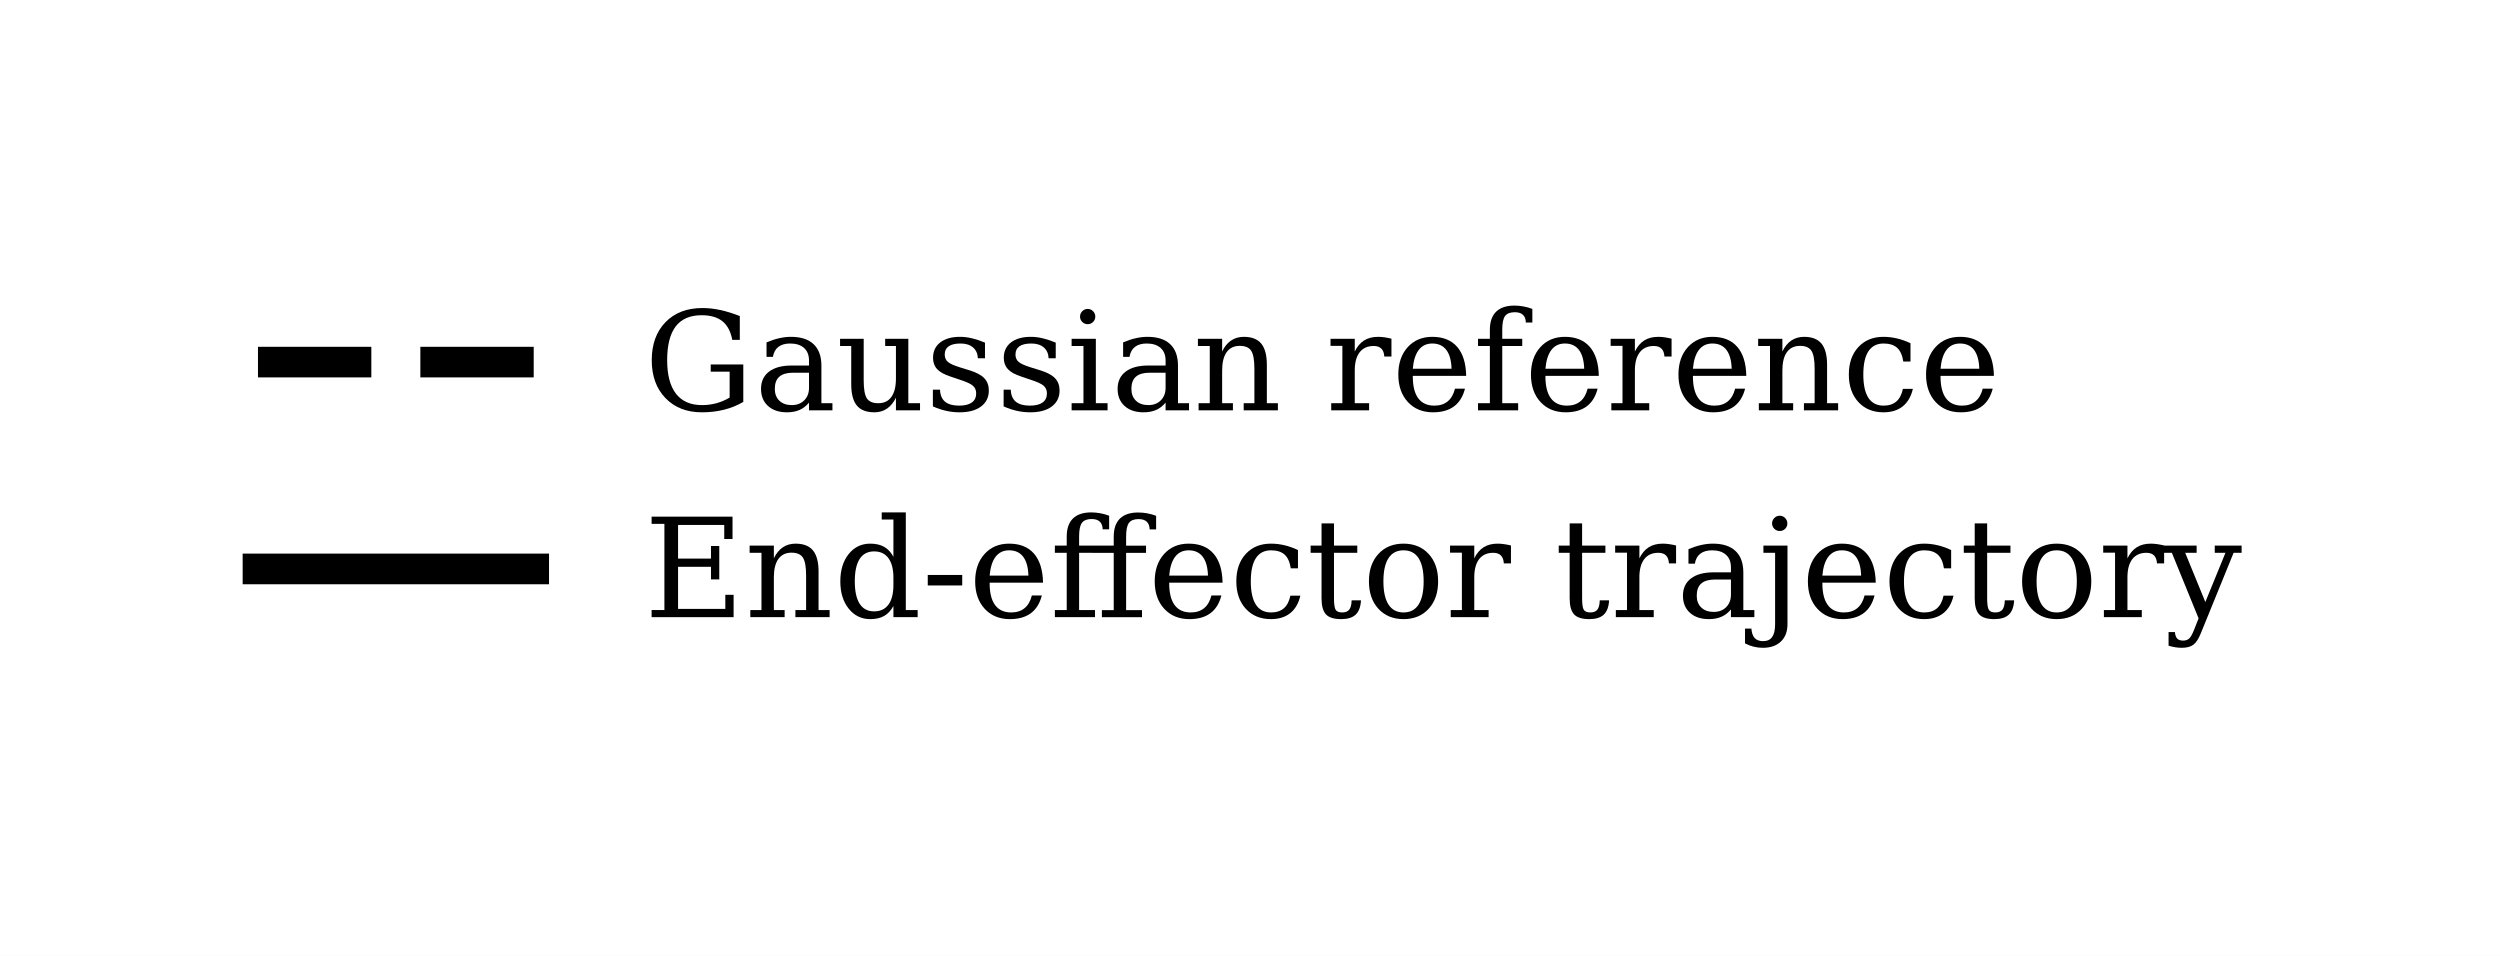
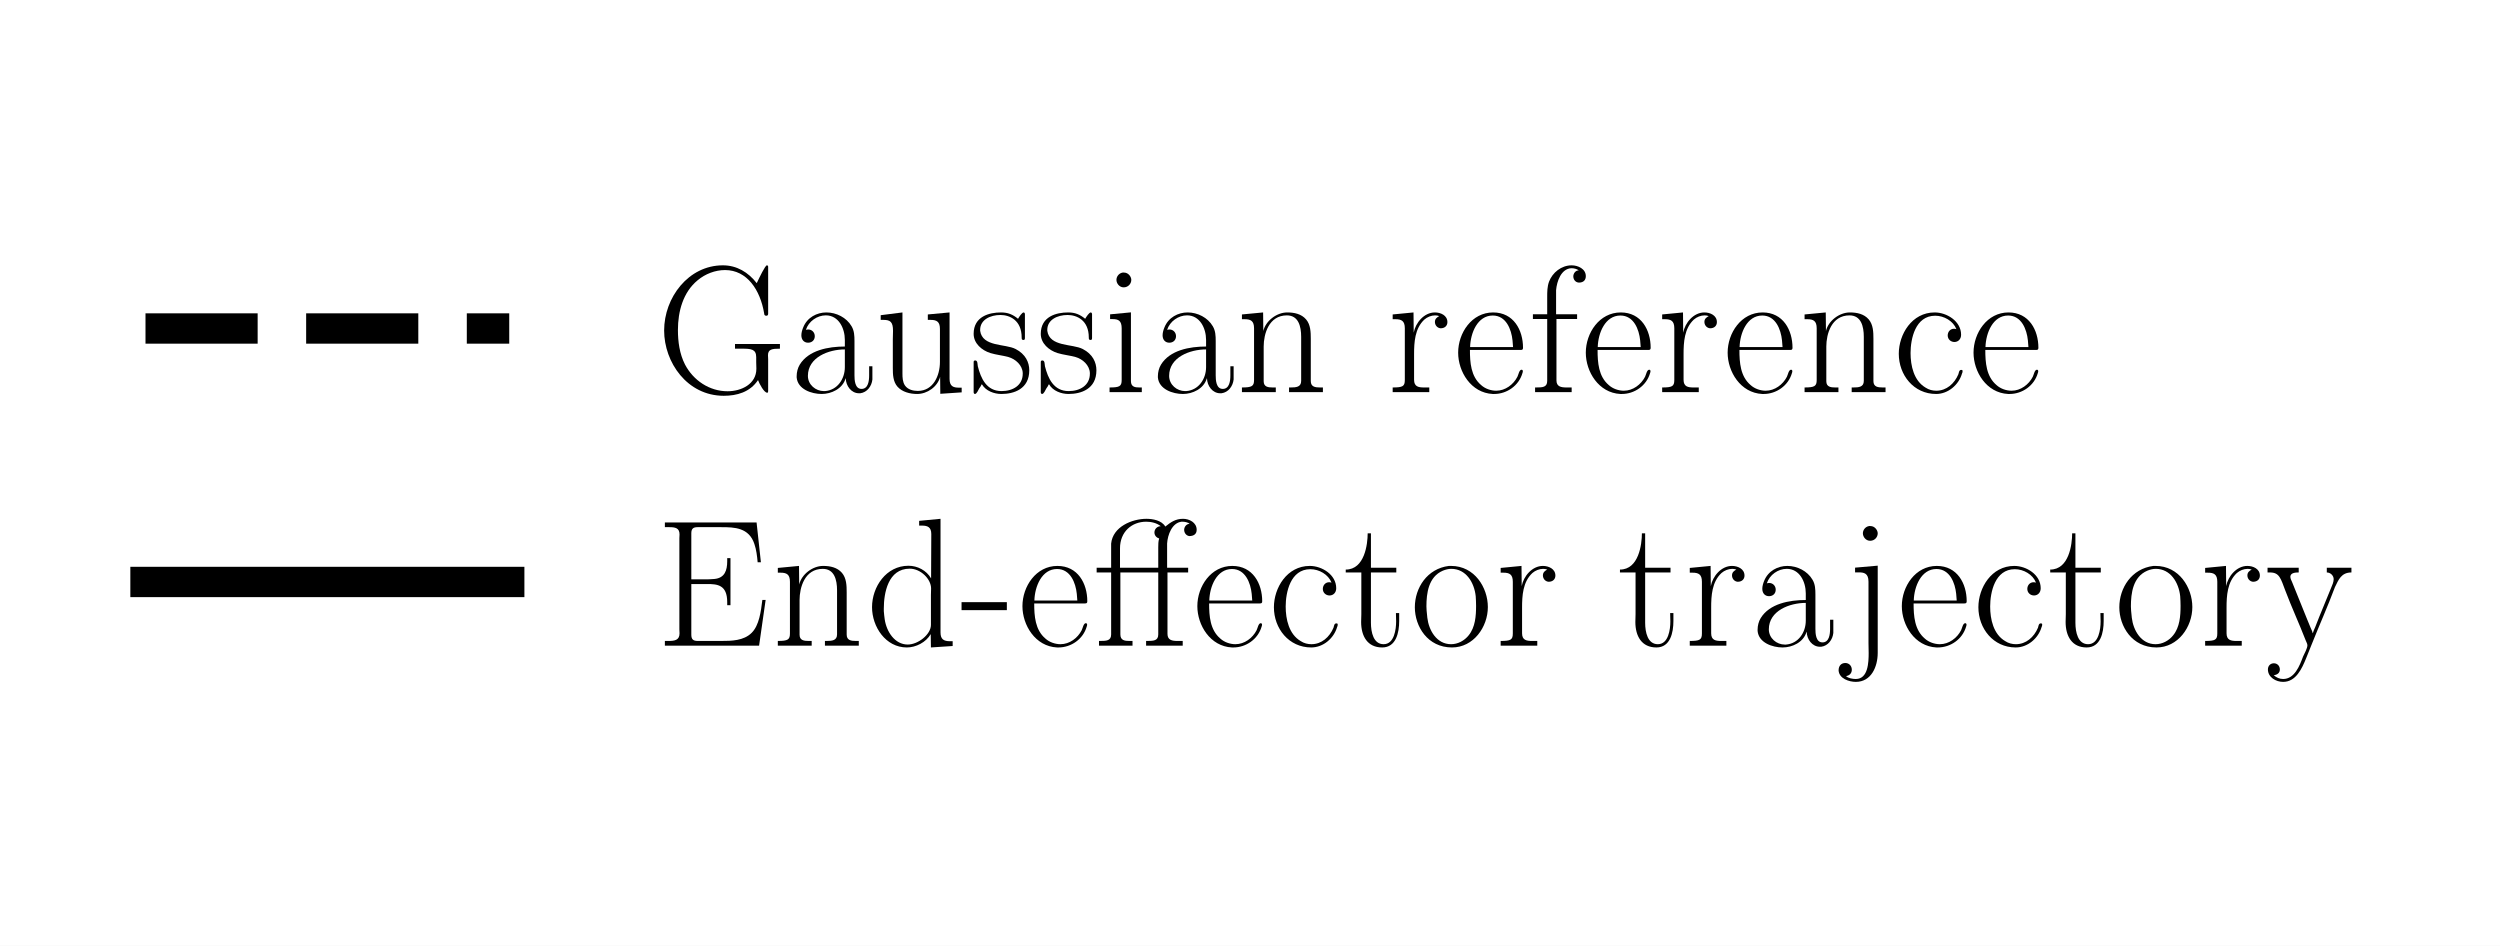
- <svg xmlns="http://www.w3.org/2000/svg" xmlns:xlink="http://www.w3.org/1999/xlink" width="244.8pt" height="93.6pt" viewBox="0 0 244.8 93.6" version="1.1">
+ <svg xmlns="http://www.w3.org/2000/svg" xmlns:xlink="http://www.w3.org/1999/xlink" width="247.427pt" height="93.6pt" viewBox="0 0 247.427 93.6" version="1.1">
  <defs>
    <style type="text/css">*{stroke-linejoin: round; stroke-linecap: butt}</style>
  </defs>
  <g id="figure_1">
    <g id="patch_1">
-       <path d="M 0 93.6  L 244.8 93.6  L 244.8 0  L 0 0  z " style="fill: #ffffff" />
+       <path d="M 0 93.6  L 247.427 93.6  L 247.427 0  L 0 0  z " style="fill: #ffffff" />
    </g>
    <g id="axes_1">
      <g id="legend_1">
        <g id="line2d_1">
-           <path d="M 25.261 35.457  L 38.761 35.457  L 52.261 35.457  " style="fill: none; stroke-dasharray: 11.1,4.8; stroke-dashoffset: 0; stroke: #000000; stroke-width: 3" />
+           <path d="M 14.4 32.513  L 32.4 32.513  L 50.4 32.513  " style="fill: none; stroke-dasharray: 11.1,4.8; stroke-dashoffset: 0; stroke: #000000; stroke-width: 3" />
        </g>
        <g id="text_1">
-           <g transform="translate(63.06117 40.18184) scale(0.135 -0.135)">
+           <g transform="translate(64.8 38.81279) scale(0.18 -0.18)">
            <defs>
-               <path id="DejaVuSerif-2a" d="M 4097 3272  Q 3988 3856 3641 4136  Q 3294 4416 2675 4416  Q 1869 4416 1472 3897  Q 1075 3378 1075 2328  Q 1075 1300 1484 772  Q 1894 244 2688 244  Q 3041 244 3362 331  Q 3684 419 3975 594  L 3975 1797  L 3097 1797  L 3097 2131  L 4609 2131  L 4609 391  Q 4194 150 3714 29  Q 3234 -91 2688 -91  Q 1631 -91 995 570  Q 359 1231 359 2328  Q 359 3434 996 4092  Q 1634 4750 2713 4750  Q 3113 4750 3539 4658  Q 3966 4566 4447 4378  L 4447 3272  L 4097 3272  z " transform="scale(0.015625)" />
-               <path id="DejaVuSerif-44" d="M 2547 1044  L 2547 1747  L 1806 1747  Q 1378 1747 1168 1562  Q 959 1378 959 997  Q 959 650 1171 447  Q 1384 244 1747 244  Q 2106 244 2326 466  Q 2547 688 2547 1044  z M 3122 2075  L 3122 331  L 3634 331  L 3634 0  L 2547 0  L 2547 359  Q 2356 128 2106 18  Q 1856 -91 1522 -91  Q 969 -91 644 203  Q 319 497 319 997  Q 319 1513 691 1797  Q 1063 2081 1741 2081  L 2547 2081  L 2547 2309  Q 2547 2688 2317 2895  Q 2088 3103 1672 3103  Q 1328 3103 1125 2947  Q 922 2791 872 2484  L 575 2484  L 575 3156  Q 875 3284 1158 3348  Q 1441 3413 1709 3413  Q 2400 3413 2761 3070  Q 3122 2728 3122 2075  z " transform="scale(0.015625)" />
-               <path id="DejaVuSerif-58" d="M 2266 3322  L 3341 3322  L 3341 331  L 3884 331  L 3884 0  L 2766 0  L 2766 588  Q 2606 256 2353 82  Q 2100 -91 1766 -91  Q 1213 -91 952 223  Q 691 538 691 1209  L 691 2988  L 172 2988  L 172 3322  L 1269 3322  L 1269 1388  Q 1269 781 1417 556  Q 1566 331 1947 331  Q 2347 331 2556 625  Q 2766 919 2766 1478  L 2766 2988  L 2266 2988  L 2266 3322  z " transform="scale(0.015625)" />
-               <path id="DejaVuSerif-56" d="M 359 184  L 359 959  L 691 959  Q 703 588 923 403  Q 1144 219 1575 219  Q 1963 219 2166 364  Q 2369 509 2369 788  Q 2369 1006 2220 1140  Q 2072 1275 1594 1428  L 1178 1569  Q 750 1706 558 1912  Q 366 2119 366 2438  Q 366 2894 700 3153  Q 1034 3413 1625 3413  Q 1888 3413 2178 3344  Q 2469 3275 2778 3144  L 2778 2419  L 2447 2419  Q 2434 2741 2221 2922  Q 2009 3103 1644 3103  Q 1281 3103 1095 2975  Q 909 2847 909 2591  Q 909 2381 1050 2254  Q 1191 2128 1613 1997  L 2069 1856  Q 2541 1709 2748 1489  Q 2956 1269 2956 922  Q 2956 450 2595 179  Q 2234 -91 1600 -91  Q 1278 -91 972 -22  Q 666 47 359 184  z " transform="scale(0.015625)" />
-               <path id="DejaVuSerif-4c" d="M 622 4353  Q 622 4497 726 4603  Q 831 4709 978 4709  Q 1122 4709 1226 4603  Q 1331 4497 1331 4353  Q 1331 4206 1228 4103  Q 1125 4000 978 4000  Q 831 4000 726 4103  Q 622 4206 622 4353  z M 1356 331  L 1900 331  L 1900 0  L 231 0  L 231 331  L 781 331  L 781 2988  L 231 2988  L 231 3322  L 1356 3322  L 1356 331  z " transform="scale(0.015625)" />
-               <path id="DejaVuSerif-51" d="M 263 0  L 263 331  L 781 331  L 781 2988  L 231 2988  L 231 3322  L 1356 3322  L 1356 2731  Q 1516 3069 1770 3241  Q 2025 3413 2363 3413  Q 2913 3413 3172 3097  Q 3431 2781 3431 2113  L 3431 331  L 3944 331  L 3944 0  L 2356 0  L 2356 331  L 2853 331  L 2853 1931  Q 2853 2541 2703 2767  Q 2553 2994 2175 2994  Q 1775 2994 1565 2701  Q 1356 2409 1356 1850  L 1356 331  L 1856 331  L 1856 0  L 263 0  z " transform="scale(0.015625)" />
-               <path id="DejaVuSerif-3" transform="scale(0.015625)" />
-               <path id="DejaVuSerif-55" d="M 3059 3328  L 3059 2497  L 2728 2497  Q 2713 2744 2591 2866  Q 2469 2988 2234 2988  Q 1809 2988 1582 2694  Q 1356 2400 1356 1850  L 1356 331  L 2022 331  L 2022 0  L 263 0  L 263 331  L 781 331  L 781 2994  L 231 2994  L 231 3322  L 1356 3322  L 1356 2731  Q 1525 3078 1790 3245  Q 2056 3413 2438 3413  Q 2578 3413 2733 3391  Q 2888 3369 3059 3328  z " transform="scale(0.015625)" />
-               <path id="DejaVuSerif-48" d="M 3469 1600  L 991 1600  L 991 1575  Q 991 903 1244 561  Q 1497 219 1991 219  Q 2369 219 2611 417  Q 2853 616 2950 1006  L 3413 1006  Q 3275 459 2904 184  Q 2534 -91 1931 -91  Q 1203 -91 761 389  Q 319 869 319 1663  Q 319 2450 753 2931  Q 1188 3413 1894 3413  Q 2647 3413 3050 2948  Q 3453 2484 3469 1600  z M 2791 1931  Q 2772 2513 2545 2808  Q 2319 3103 1894 3103  Q 1497 3103 1269 2806  Q 1041 2509 991 1931  L 2791 1931  z " transform="scale(0.015625)" />
-               <path id="DejaVuSerif-49" d="M 2753 4078  L 2450 4078  Q 2447 4313 2317 4434  Q 2188 4556 1941 4556  Q 1619 4556 1487 4379  Q 1356 4203 1356 3750  L 1356 3322  L 2284 3322  L 2284 2988  L 1356 2988  L 1356 331  L 2094 331  L 2094 0  L 231 0  L 231 331  L 781 331  L 781 2988  L 231 2988  L 231 3322  L 781 3322  L 781 3738  Q 781 4294 1070 4578  Q 1359 4863 1919 4863  Q 2128 4863 2337 4825  Q 2547 4788 2753 4709  L 2753 4078  z " transform="scale(0.015625)" />
-               <path id="DejaVuSerif-46" d="M 3291 997  Q 3169 466 2822 187  Q 2475 -91 1925 -91  Q 1200 -91 759 389  Q 319 869 319 1663  Q 319 2459 759 2936  Q 1200 3413 1925 3413  Q 2241 3413 2553 3339  Q 2866 3266 3181 3116  L 3181 2266  L 2847 2266  Q 2781 2703 2561 2903  Q 2341 3103 1931 3103  Q 1466 3103 1228 2742  Q 991 2381 991 1663  Q 991 944 1227 581  Q 1463 219 1931 219  Q 2303 219 2525 412  Q 2747 606 2828 997  L 3291 997  z " transform="scale(0.015625)" />
+               <path id="SFRM1728-34" d="M 3648 427  C 3693 304 3859 -20 3974 -20  C 4006 -20 4006 19 4006 51  L 4006 1166  C 4006 1205 4000 1257 4000 1302  C 4000 1516 4141 1536 4422 1536  L 4422 1702  L 2835 1702  L 2835 1536  L 3084 1536  C 3398 1536 3584 1522 3584 1237  L 3584 1062  C 3584 984 3590 907 3590 829  C 3590 284 3059 32 2572 32  C 1932 32 1363 414 1068 978  C 876 1354 819 1786 819 2197  C 819 2847 998 3528 1516 3953  C 1785 4178 2137 4313 2483 4313  C 3257 4313 3725 3619 3865 2782  C 3865 2744 3878 2699 3936 2699  C 3981 2699 4006 2718 4006 2770  L 4006 4422  C 4006 4447 4000 4480 3961 4480  C 3904 4480 3699 4056 3603 3850  C 3302 4236 2899 4480 2406 4480  C 1190 4480 332 3342 332 2178  C 332 1056 1145 -128 2438 -128  C 2899 -128 3366 0 3648 427  z " transform="scale(0.015625)" />
+               <path id="SFRM1728-77" d="M 620 2201  C 716 2502 1017 2713 1324 2713  C 1772 2713 1996 2265 1996 1843  L 1996 1612  C 1414 1612 716 1484 403 972  C 332 857 294 704 294 569  L 294 518  C 332 102 819 -64 1177 -64  C 1516 -64 1913 115 2022 486  L 2028 486  C 2035 224 2220 -39 2496 -39  L 2540 -39  C 2784 -7 2944 211 2969 448  L 2969 915  L 2854 915  L 2854 595  C 2854 396 2822 115 2585 115  C 2348 115 2336 435 2336 595  L 2336 1804  C 2336 1990 2329 2169 2233 2329  C 2054 2636 1696 2816 1344 2816  C 1011 2816 665 2643 524 2284  C 492 2208 460 2105 460 2009  C 460 1849 556 1747 697 1747  C 832 1747 934 1836 934 1977  C 934 2112 832 2214 704 2214  C 678 2214 646 2208 620 2201  z M 1996 1510  L 1996 883  C 1996 467 1734 70 1292 38  L 1254 38  C 966 38 691 262 691 576  C 691 1235 1427 1510 1996 1510  z " transform="scale(0.015625)" />
+               <path id="SFRM1728-1de" d="M 256 2719  L 256 2553  L 352 2553  C 595 2553 691 2483 691 2164  C 691 2062 684 1959 684 1864  L 684 855  C 684 625 691 370 851 191  C 1017 6 1292 -64 1542 -64  C 1900 -64 2265 191 2355 542  L 2361 -58  L 3116 -7  L 3116 159  L 3020 159  C 2816 159 2688 210 2688 472  L 2688 2816  L 1920 2745  L 1920 2553  L 2022 2553  C 2240 2553 2348 2483 2348 2234  L 2348 1066  C 2348 593 2118 44 1568 44  C 1401 44 1216 89 1113 236  C 1030 357 1024 517 1024 663  L 1024 2816  L 256 2719  z " transform="scale(0.015625)" />
+               <path id="SFRM1728-1bd" d="M 480 275  L 492 275  C 627 44 921 -64 1177 -64  C 1619 -64 2163 108 2163 774  C 2163 1056 2028 1344 1683 1523  C 1318 1715 505 1593 428 2169  L 428 2201  C 428 2560 787 2726 1145 2726  C 1472 2726 1894 2540 1894 1932  C 1894 1881 1894 1843 1958 1843  C 2003 1843 2009 1875 2009 1920  L 2009 2752  C 2009 2777 1996 2816 1964 2816  C 1907 2816 1811 2668 1766 2592  C 1580 2745 1408 2816 1164 2816  C 748 2816 198 2675 198 2060  C 198 1721 486 1478 787 1382  C 998 1318 1216 1299 1427 1241  C 1676 1171 1920 953 1932 678  L 1932 652  C 1932 243 1587 38 1184 38  C 652 38 454 486 345 915  C 332 985 345 1120 256 1120  C 204 1120 198 1094 198 1056  L 198 0  C 198 -26 211 -64 243 -64  C 307 -64 358 70 396 134  C 428 179 460 224 480 275  z " transform="scale(0.015625)" />
+               <path id="SFRM1728-16b" d="M 275 2749  L 275 2581  L 364 2581  C 569 2581 684 2523 684 2253  L 684 430  C 684 205 608 166 256 166  L 256 0  L 1395 0  L 1395 166  L 1305 166  C 1158 166 1011 185 1011 391  L 1011 2819  L 275 2749  z M 716 4224  C 576 4198 499 4075 499 3966  C 499 3843 601 3702 755 3702  C 915 3702 1024 3831 1024 3966  C 1024 4076 921 4224 768 4224  C 748 4230 729 4224 716 4224  z " transform="scale(0.015625)" />
+               <path id="SFRM1728-183" d="M 256 2745  L 256 2577  L 352 2577  C 563 2577 684 2520 684 2256  L 684 430  C 684 211 608 166 256 166  L 256 0  L 1452 0  L 1452 166  L 1337 166  C 1184 166 1024 185 1024 385  L 1024 1613  C 1024 2050 1203 2712 1843 2712  C 2252 2712 2348 2327 2348 1954  L 2348 397  C 2348 179 2169 166 1977 166  L 1920 166  L 1920 0  L 3116 0  L 3116 166  L 3014 166  C 2848 166 2688 185 2688 391  L 2688 1883  C 2688 2121 2681 2384 2521 2571  C 2355 2764 2105 2816 1856 2816  C 1484 2816 1094 2520 1011 2159  L 1004 2816  L 256 2745  z " transform="scale(0.015625)" />
+               <path id="SFRM1728-1b6" d="M 236 2745  L 236 2577  L 332 2577  C 544 2577 665 2520 665 2256  L 665 430  C 665 204 588 166 236 166  L 236 0  L 1529 0  L 1529 166  L 1344 166  C 1152 166 992 192 992 436  L 992 1336  C 992 1761 1017 2249 1356 2565  C 1459 2655 1600 2712 1734 2712  C 1785 2712 1830 2706 1881 2687  C 1798 2642 1728 2590 1728 2481  C 1728 2372 1804 2269 1926 2256  C 2086 2256 2169 2352 2169 2475  C 2169 2712 1932 2816 1728 2816  C 1344 2816 1043 2449 979 2102  L 972 2816  L 236 2745  z " transform="scale(0.015625)" />
+               <path id="SFRM1728-136" d="M 627 1491  L 2419 1491  C 2476 1491 2502 1504 2502 1568  C 2502 2195 2169 2816 1446 2816  C 691 2816 211 2092 211 1395  C 211 723 665 -26 1433 -64  L 1484 -64  C 1926 -64 2355 224 2483 678  C 2489 697 2496 716 2496 742  C 2496 774 2476 793 2451 793  C 2368 793 2342 620 2304 544  C 2163 268 1875 51 1555 51  C 1369 51 1164 121 1024 249  C 659 556 627 1049 627 1491  z M 633 1593  C 646 2092 896 2707 1433 2707  C 1907 2707 2092 2214 2131 1830  C 2144 1753 2137 1670 2150 1593  L 633 1593  z " transform="scale(0.015625)" />
+               <path id="SFRM1728-149" d="M 684 2752  L 179 2752  L 179 2585  L 684 2585  L 684 396  C 684 172 518 166 294 166  L 256 166  L 256 0  L 1548 0  L 1548 166  L 1369 166  C 1177 166 1011 192 1011 416  L 1011 2585  L 1740 2585  L 1740 2752  L 998 2752  L 998 3603  C 1024 3914 1177 4365 1542 4378  C 1632 4378 1734 4352 1798 4302  C 1676 4302 1606 4181 1606 4092  C 1606 3984 1676 3876 1804 3870  C 1971 3870 2048 3965 2048 4098  C 2048 4359 1766 4480 1548 4480  C 1184 4480 870 4225 748 3901  C 684 3723 684 3539 684 3355  L 684 2752  z " transform="scale(0.015625)" />
+               <path id="SFRM1728-fe" d="M 2278 2227  C 2252 2233 2220 2240 2195 2240  C 2060 2240 1971 2131 1971 2003  C 1971 1868 2080 1772 2208 1772  C 2336 1772 2444 1868 2444 2028  C 2444 2508 1939 2816 1510 2816  C 704 2816 243 2041 243 1356  C 243 608 768 -64 1561 -64  C 1984 -64 2361 256 2476 659  C 2489 678 2496 710 2496 736  L 2496 755  C 2496 780 2470 787 2451 787  C 2368 787 2368 691 2348 633  C 2208 300 1926 51 1568 51  C 1440 51 1305 83 1190 160  C 774 403 659 934 659 1382  C 659 1881 825 2700 1529 2700  C 1843 2700 2163 2515 2278 2227  z " transform="scale(0.015625)" />
            </defs>
-             <use xlink:href="#DejaVuSerif-2a" />
-             <use xlink:href="#DejaVuSerif-44" transform="translate(79.89062 0)" />
-             <use xlink:href="#DejaVuSerif-58" transform="translate(139.5156 0)" />
-             <use xlink:href="#DejaVuSerif-56" transform="translate(203.9219 0)" />
-             <use xlink:href="#DejaVuSerif-56" transform="translate(255.2344 0)" />
-             <use xlink:href="#DejaVuSerif-4c" transform="translate(306.5469 0)" />
-             <use xlink:href="#DejaVuSerif-44" transform="translate(338.5312 0)" />
-             <use xlink:href="#DejaVuSerif-51" transform="translate(398.1562 0)" />
-             <use xlink:href="#DejaVuSerif-3" transform="translate(462.5625 0)" />
-             <use xlink:href="#DejaVuSerif-55" transform="translate(494.3438 0)" />
-             <use xlink:href="#DejaVuSerif-48" transform="translate(542.1406 0)" />
-             <use xlink:href="#DejaVuSerif-49" transform="translate(601.3281 0)" />
-             <use xlink:href="#DejaVuSerif-48" transform="translate(638.3438 0)" />
-             <use xlink:href="#DejaVuSerif-55" transform="translate(697.5312 0)" />
-             <use xlink:href="#DejaVuSerif-48" transform="translate(745.3281 0)" />
-             <use xlink:href="#DejaVuSerif-51" transform="translate(804.5156 0)" />
-             <use xlink:href="#DejaVuSerif-46" transform="translate(868.9219 0)" />
-             <use xlink:href="#DejaVuSerif-48" transform="translate(924.9219 0)" />
+             <use xlink:href="#SFRM1728-34" transform="scale(0.996264)" />
+             <use xlink:href="#SFRM1728-77" transform="translate(73.45909 0) scale(0.996264)" />
+             <use xlink:href="#SFRM1728-1de" transform="translate(120.2597 0) scale(0.996264)" />
+             <use xlink:href="#SFRM1728-1bd" transform="translate(172.2638 0) scale(0.996264)" />
+             <use xlink:href="#SFRM1728-1bd" transform="translate(209.1775 0) scale(0.996264)" />
+             <use xlink:href="#SFRM1728-16b" transform="translate(246.0911 0) scale(0.996264)" />
+             <use xlink:href="#SFRM1728-77" transform="translate(272.0772 0) scale(0.996264)" />
+             <use xlink:href="#SFRM1728-183" transform="translate(318.8778 0) scale(0.996264)" />
+             <use xlink:href="#SFRM1728-1b6" transform="translate(402.0716 0) scale(0.996264)" />
+             <use xlink:href="#SFRM1728-136" transform="translate(438.4649 0) scale(0.996264)" />
+             <use xlink:href="#SFRM1728-149" transform="translate(480.062 0) scale(0.996264)" />
+             <use xlink:href="#SFRM1728-136" transform="translate(508.6499 0) scale(0.996264)" />
+             <use xlink:href="#SFRM1728-1b6" transform="translate(550.2469 0) scale(0.996264)" />
+             <use xlink:href="#SFRM1728-136" transform="translate(586.6402 0) scale(0.996264)" />
+             <use xlink:href="#SFRM1728-183" transform="translate(628.2372 0) scale(0.996264)" />
+             <use xlink:href="#SFRM1728-fe" transform="translate(680.2414 0) scale(0.996264)" />
+             <use xlink:href="#SFRM1728-136" transform="translate(721.8383 0) scale(0.996264)" />
          </g>
        </g>
        <g id="line2d_2">
-           <path d="M 25.261 55.708  L 38.761 55.708  L 52.261 55.708  " style="fill: none; stroke: #000000; stroke-width: 3; stroke-linecap: square" />
+           <path d="M 14.4 57.6  L 32.4 57.6  L 50.4 57.6  " style="fill: none; stroke: #000000; stroke-width: 3; stroke-linecap: square" />
        </g>
        <g id="text_2">
-           <g transform="translate(63.06117 60.43289) scale(0.135 -0.135)">
+           <g transform="translate(64.8 63.9) scale(0.18 -0.18)">
            <defs>
-               <path id="DejaVuSerif-28" d="M 353 0  L 353 331  L 947 331  L 947 4331  L 353 4331  L 353 4666  L 4109 4666  L 4109 3628  L 3725 3628  L 3725 4281  L 1581 4281  L 1581 2719  L 3109 2719  L 3109 3303  L 3494 3303  L 3494 1753  L 3109 1753  L 3109 2338  L 1581 2338  L 1581 384  L 3775 384  L 3775 1038  L 4159 1038  L 4159 0  L 353 0  z " transform="scale(0.015625)" />
-               <path id="DejaVuSerif-47" d="M 3359 331  L 3909 331  L 3909 0  L 2784 0  L 2784 519  Q 2616 206 2355 57  Q 2094 -91 1709 -91  Q 1097 -91 708 395  Q 319 881 319 1663  Q 319 2444 706 2928  Q 1094 3413 1709 3413  Q 2094 3413 2355 3264  Q 2616 3116 2784 2803  L 2784 4531  L 2241 4531  L 2241 4863  L 3359 4863  L 3359 331  z M 2784 1497  L 2784 1825  Q 2784 2422 2554 2737  Q 2325 3053 1888 3053  Q 1444 3053 1217 2703  Q 991 2353 991 1663  Q 991 975 1217 622  Q 1444 269 1888 269  Q 2325 269 2554 583  Q 2784 897 2784 1497  z " transform="scale(0.015625)" />
-               <path id="DejaVuSerif-10" d="M 281 1959  L 1881 1959  L 1881 1472  L 281 1472  L 281 1959  z " transform="scale(0.015625)" />
-               <path id="DejaVuSerif-cef" d="M 2963 2984  L 1356 2988  L 1356 331  L 2094 331  L 2094 0  L 231 0  L 231 331  L 781 331  L 781 2988  L 231 2988  L 231 3322  L 781 3322  L 781 3738  Q 781 4294 1068 4578  Q 1356 4863 1919 4863  Q 2125 4863 2334 4825  Q 2544 4788 2750 4709  L 2750 4078  L 2450 4078  Q 2444 4313 2316 4434  Q 2188 4556 1938 4556  Q 1619 4556 1487 4379  Q 1356 4203 1356 3750  L 1356 3322  L 2963 3322  L 2963 3734  Q 2963 4291 3250 4575  Q 3538 4859 4100 4859  Q 4306 4859 4515 4821  Q 4725 4784 4931 4706  L 4931 4075  L 4631 4075  Q 4625 4309 4497 4431  Q 4369 4553 4119 4553  Q 3800 4553 3669 4376  Q 3538 4200 3538 3747  L 3538 3319  L 4463 3319  L 4463 2984  L 3538 2984  L 3538 328  L 4275 328  L 4275 -3  L 2413 -3  L 2413 328  L 2963 328  L 2963 2984  z " transform="scale(0.015625)" />
-               <path id="DejaVuSerif-57" d="M 691 2988  L 184 2988  L 184 3322  L 691 3322  L 691 4353  L 1269 4353  L 1269 3322  L 2350 3322  L 2350 2988  L 1269 2988  L 1269 878  Q 1269 456 1350 337  Q 1431 219 1650 219  Q 1875 219 1978 351  Q 2081 484 2088 781  L 2522 781  Q 2497 328 2275 118  Q 2053 -91 1600 -91  Q 1103 -91 897 129  Q 691 350 691 878  L 691 2988  z " transform="scale(0.015625)" />
-               <path id="DejaVuSerif-52" d="M 1925 219  Q 2388 219 2623 584  Q 2859 950 2859 1663  Q 2859 2375 2623 2739  Q 2388 3103 1925 3103  Q 1463 3103 1227 2739  Q 991 2375 991 1663  Q 991 950 1228 584  Q 1466 219 1925 219  z M 1925 -91  Q 1200 -91 759 389  Q 319 869 319 1663  Q 319 2456 758 2934  Q 1197 3413 1925 3413  Q 2653 3413 3092 2934  Q 3531 2456 3531 1663  Q 3531 869 3092 389  Q 2653 -91 1925 -91  z " transform="scale(0.015625)" />
-               <path id="DejaVuSerif-4d" d="M 641 4353  Q 641 4497 745 4603  Q 850 4709 997 4709  Q 1141 4709 1245 4603  Q 1350 4497 1350 4353  Q 1350 4206 1248 4103  Q 1147 4000 997 4000  Q 850 4000 745 4103  Q 641 4206 641 4353  z M 781 2988  L 238 2988  L 238 3322  L 1356 3322  L 1356 -325  Q 1356 -838 1051 -1130  Q 747 -1422 213 -1422  Q -13 -1422 -217 -1370  Q -422 -1319 -616 -1216  L -616 -531  L -319 -531  Q -297 -831 -164 -972  Q -31 -1113 225 -1113  Q 509 -1113 645 -920  Q 781 -728 781 -325  L 781 2988  z " transform="scale(0.015625)" />
-               <path id="DejaVuSerif-5c" d="M 1381 -609  L 1600 -56  L 359 2988  L -19 2988  L -19 3322  L 1509 3322  L 1509 2988  L 978 2988  L 1913 703  L 2847 2988  L 2350 2988  L 2350 3322  L 3597 3322  L 3597 2988  L 3225 2988  L 1703 -750  Q 1547 -1138 1356 -1280  Q 1166 -1422 819 -1422  Q 672 -1422 517 -1397  Q 363 -1372 206 -1325  L 206 -691  L 500 -691  Q 519 -903 608 -995  Q 697 -1088 884 -1088  Q 1056 -1088 1161 -992  Q 1266 -897 1381 -609  z " transform="scale(0.015625)" />
+               <path id="SFRM1728-29" d="M 358 4352  L 358 4185  L 518 4185  C 716 4185 876 4160 876 3929  C 876 3884 870 3833 870 3795  L 870 574  C 870 530 876 485 876 434  C 876 185 691 166 486 166  L 358 166  L 358 0  L 3686 0  L 3917 1614  L 3801 1614  C 3750 1212 3693 721 3424 453  C 3142 172 2713 166 2342 166  L 1516 166  C 1350 166 1292 230 1292 389  L 1292 2176  L 1856 2176  C 2208 2176 2560 2150 2560 1538  L 2560 1429  L 2675 1429  L 2675 3091  L 2560 3091  L 2560 2982  C 2560 2656 2470 2387 2105 2355  C 1990 2342 1868 2342 1753 2342  L 1292 2342  L 1292 3968  C 1292 4121 1350 4185 1510 4185  L 2348 4185  C 2816 4185 3328 4172 3520 3590  C 3590 3385 3616 3161 3635 2944  L 3750 2944  L 3597 4352  L 358 4352  z " transform="scale(0.015625)" />
+               <path id="SFRM1728-122" d="M 1907 4408  L 1907 4240  L 2009 4240  C 2201 4240 2336 4188 2336 3942  L 2329 2376  C 2163 2660 1849 2822 1529 2822  C 742 2822 243 2078 243 1359  C 243 667 723 -64 1472 -64  C 1792 -64 2150 117 2316 408  L 2323 -64  L 3091 -13  L 3091 156  L 3001 156  C 2771 156 2662 227 2662 466  L 2662 4480  L 1907 4408  z M 659 1217  L 659 1314  C 659 1851 806 2719 1574 2719  C 1964 2719 2329 2350 2329 2020  C 2329 1942 2323 1864 2323 1787  L 2323 732  C 2323 395 1868 39 1504 39  C 1049 39 755 492 691 926  C 672 1023 672 1120 659 1217  z " transform="scale(0.015625)" />
+               <path id="SFRM1728-167" d="M 64 1536  L 64 1254  L 1664 1254  L 1664 1536  L 64 1536  z " transform="scale(0.015625)" />
+               <path id="SFRM1728-14a" d="M 672 2752  L 160 2752  L 160 2585  L 672 2585  L 672 396  C 672 172 505 166 281 166  L 243 166  L 243 0  L 1427 0  L 1427 166  L 1312 166  C 1152 166 998 185 998 396  L 998 2585  L 2336 2585  L 2336 396  C 2336 172 2169 166 1945 166  L 1907 166  L 1907 0  L 3200 0  L 3200 166  L 3020 166  C 2828 166 2662 192 2662 416  L 2662 2585  L 3392 2585  L 3392 2752  L 2649 2752  L 2649 3609  C 2668 3914 2822 4340 3161 4378  L 3187 4378  C 3264 4378 3385 4359 3443 4302  C 3321 4302 3251 4181 3251 4092  C 3251 3990 3315 3889 3430 3870  C 3603 3870 3693 3952 3693 4092  C 3693 4352 3430 4480 3212 4480  C 2944 4480 2777 4359 2585 4206  C 2457 4429 2131 4480 1920 4480  C 1408 4480 729 4200 672 3603  L 672 2752  z M 2368 3787  C 2336 3679 2336 3577 2336 3469  L 2336 2752  L 985 2752  L 985 3438  C 985 4022 1401 4378 1913 4378  C 2086 4378 2284 4333 2425 4219  C 2304 4219 2201 4124 2201 3997  C 2201 3895 2272 3812 2368 3787  z " transform="scale(0.015625)" />
+               <path id="SFRM1728-1ca" d="M 883 3968  C 883 3580 774 2687 108 2687  L 108 2585  L 659 2585  L 659 1112  C 659 1022 652 926 652 836  C 652 334 876 -64 1395 -64  C 1888 -64 1996 463 1996 868  L 1996 1151  L 1881 1151  C 1881 1054 1888 958 1888 855  C 1888 579 1824 51 1446 51  C 1088 51 998 469 998 810  L 998 2585  L 1894 2585  L 1894 2752  L 998 2752  L 998 3968  L 883 3968  z " transform="scale(0.015625)" />
+               <path id="SFRM1728-18a" d="M 1414 2816  C 646 2720 211 2041 211 1356  C 211 684 659 -64 1523 -64  C 2284 -64 2790 659 2790 1363  C 2790 2048 2323 2816 1491 2816  L 1414 2816  z M 627 1235  C 627 1286 620 1337 620 1388  C 620 1849 691 2432 1203 2649  C 1299 2688 1401 2713 1497 2713  C 2022 2713 2310 2227 2361 1747  C 2368 1638 2374 1523 2374 1408  C 2374 1056 2348 652 2112 364  C 1958 172 1728 51 1491 51  C 979 51 704 544 652 985  C 640 1068 640 1152 627 1235  z " transform="scale(0.015625)" />
+               <path id="SFRM1728-171" d="M 396 2755  L 396 2588  L 524 2588  C 704 2588 870 2562 870 2261  L 870 105  C 870 -17 876 -139 876 -261  C 876 -594 857 -1178 422 -1178  C 313 -1178 153 -1152 76 -1075  C 185 -1062 281 -985 281 -851  C 281 -716 185 -613 51 -613  C -84 -613 -186 -703 -186 -876  C -167 -1165 185 -1280 422 -1280  C 966 -1280 1196 -748 1196 -254  L 1196 2825  L 396 2755  z M 889 4224  C 748 4198 672 4076 672 3967  C 672 3845 774 3704 928 3704  C 1088 3704 1196 3832 1196 3967  C 1196 4076 1094 4224 940 4224  C 921 4230 902 4224 889 4224  z " transform="scale(0.015625)" />
+               <path id="SFRM1728-23f" d="M 102 2752  L 102 2585  L 192 2585  C 524 2585 569 2368 729 1947  C 953 1354 1222 774 1452 180  C 1465 136 1510 72 1510 14  C 1510 -94 1408 -273 1356 -387  C 1235 -713 1056 -1178 652 -1178  C 524 -1178 416 -1127 320 -1044  C 441 -1032 537 -968 537 -840  C 537 -719 448 -623 326 -623  C 204 -623 115 -713 115 -840  C 115 -1121 403 -1280 652 -1280  C 1107 -1280 1318 -808 1465 -445  L 1657 34  C 1926 710 2227 1380 2483 2068  C 2611 2330 2707 2585 3065 2585  L 3065 2752  L 2195 2752  L 2195 2585  C 2329 2585 2438 2470 2438 2349  C 2438 2247 2387 2132 2348 2043  C 2163 1577 1964 1124 1785 652  C 1753 582 1721 512 1702 442  L 1696 442  C 1683 506 1651 569 1625 627  L 1497 939  C 1324 1373 1139 1820 966 2253  C 940 2304 908 2375 908 2432  L 908 2445  C 921 2579 1100 2585 1203 2585  L 1203 2752  L 102 2752  z " transform="scale(0.015625)" />
            </defs>
-             <use xlink:href="#DejaVuSerif-28" />
-             <use xlink:href="#DejaVuSerif-51" transform="translate(73 0)" />
-             <use xlink:href="#DejaVuSerif-47" transform="translate(137.4062 0)" />
-             <use xlink:href="#DejaVuSerif-10" transform="translate(201.4219 0)" />
-             <use xlink:href="#DejaVuSerif-48" transform="translate(235.2188 0)" />
-             <use xlink:href="#DejaVuSerif-cef" transform="translate(294.4062 0)" />
-             <use xlink:href="#DejaVuSerif-48" transform="translate(365.4531 0)" />
-             <use xlink:href="#DejaVuSerif-46" transform="translate(424.6406 0)" />
-             <use xlink:href="#DejaVuSerif-57" transform="translate(480.6406 0)" />
-             <use xlink:href="#DejaVuSerif-52" transform="translate(520.8281 0)" />
-             <use xlink:href="#DejaVuSerif-55" transform="translate(581.0312 0)" />
-             <use xlink:href="#DejaVuSerif-3" transform="translate(628.8281 0)" />
-             <use xlink:href="#DejaVuSerif-57" transform="translate(660.6094 0)" />
-             <use xlink:href="#DejaVuSerif-55" transform="translate(700.7969 0)" />
-             <use xlink:href="#DejaVuSerif-44" transform="translate(748.5938 0)" />
-             <use xlink:href="#DejaVuSerif-4d" transform="translate(808.2188 0)" />
-             <use xlink:href="#DejaVuSerif-48" transform="translate(839.2188 0)" />
-             <use xlink:href="#DejaVuSerif-46" transform="translate(898.4062 0)" />
-             <use xlink:href="#DejaVuSerif-57" transform="translate(954.4062 0)" />
-             <use xlink:href="#DejaVuSerif-52" transform="translate(994.5938 0)" />
-             <use xlink:href="#DejaVuSerif-55" transform="translate(1054.797 0)" />
-             <use xlink:href="#DejaVuSerif-5c" transform="translate(1102.594 0)" />
+             <use xlink:href="#SFRM1728-29" transform="scale(0.996264)" />
+             <use xlink:href="#SFRM1728-183" transform="translate(63.69232 0) scale(0.996264)" />
+             <use xlink:href="#SFRM1728-122" transform="translate(115.6965 0) scale(0.996264)" />
+             <use xlink:href="#SFRM1728-167" transform="translate(167.7006 0) scale(0.996264)" />
+             <use xlink:href="#SFRM1728-136" transform="translate(198.8903 0) scale(0.996264)" />
+             <use xlink:href="#SFRM1728-14a" transform="translate(240.4873 0) scale(0.996264)" />
+             <use xlink:href="#SFRM1728-136" transform="translate(295.0612 0) scale(0.996264)" />
+             <use xlink:href="#SFRM1728-fe" transform="translate(336.6583 0) scale(0.996264)" />
+             <use xlink:href="#SFRM1728-1ca" transform="translate(378.2552 0) scale(0.996264)" />
+             <use xlink:href="#SFRM1728-18a" transform="translate(414.6485 0) scale(0.996264)" />
+             <use xlink:href="#SFRM1728-1b6" transform="translate(461.4491 0) scale(0.996264)" />
+             <use xlink:href="#SFRM1728-1ca" transform="translate(529.0321 0) scale(0.996264)" />
+             <use xlink:href="#SFRM1728-1b6" transform="translate(565.4255 0) scale(0.996264)" />
+             <use xlink:href="#SFRM1728-77" transform="translate(601.8188 0) scale(0.996264)" />
+             <use xlink:href="#SFRM1728-171" transform="translate(653.8231 0) scale(0.996264)" />
+             <use xlink:href="#SFRM1728-136" transform="translate(682.4109 0) scale(0.996264)" />
+             <use xlink:href="#SFRM1728-fe" transform="translate(724.008 0) scale(0.996264)" />
+             <use xlink:href="#SFRM1728-1ca" transform="translate(765.6049 0) scale(0.996264)" />
+             <use xlink:href="#SFRM1728-18a" transform="translate(801.9982 0) scale(0.996264)" />
+             <use xlink:href="#SFRM1728-1b6" transform="translate(848.7988 0) scale(0.996264)" />
+             <use xlink:href="#SFRM1728-23f" transform="translate(885.1921 0) scale(0.996264)" />
          </g>
        </g>
      </g>
    </g>
  </g>
</svg>
